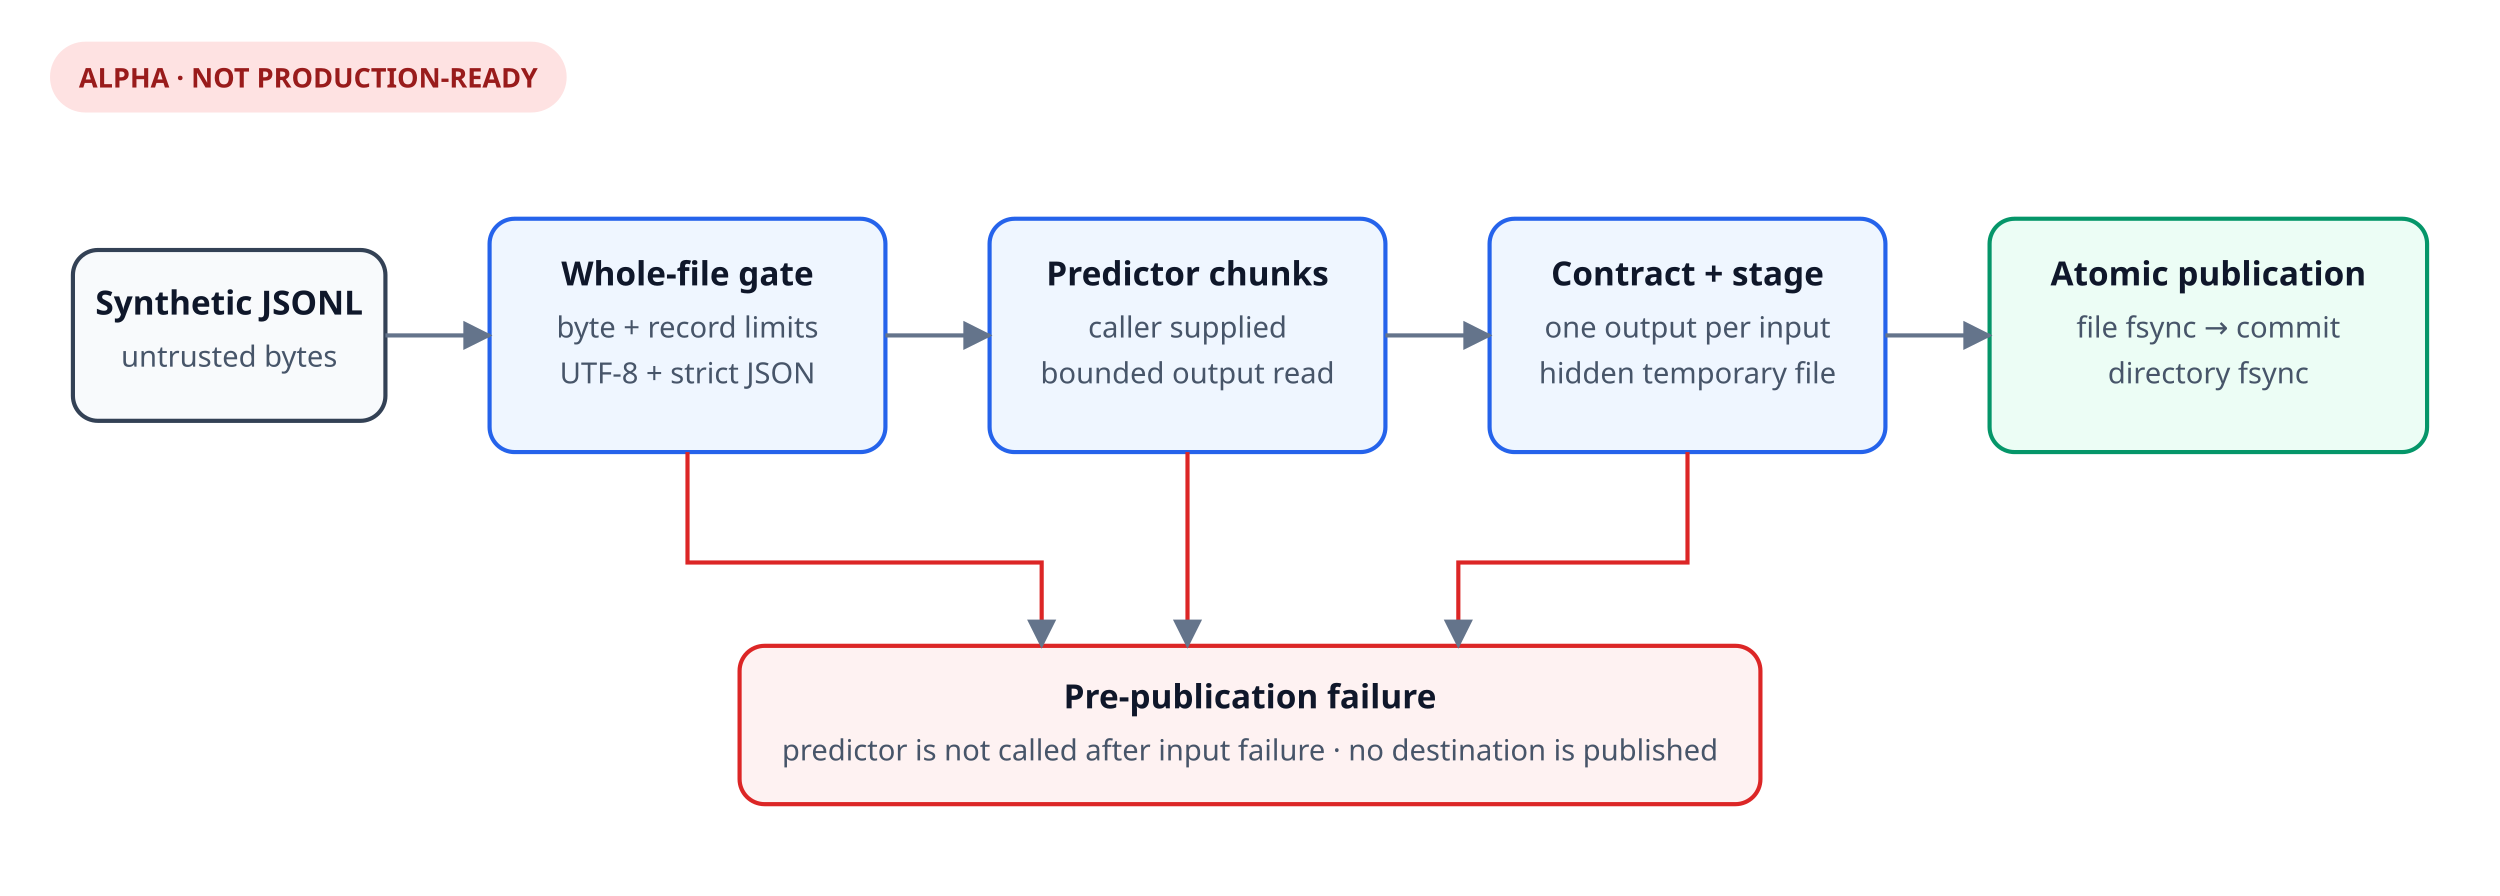
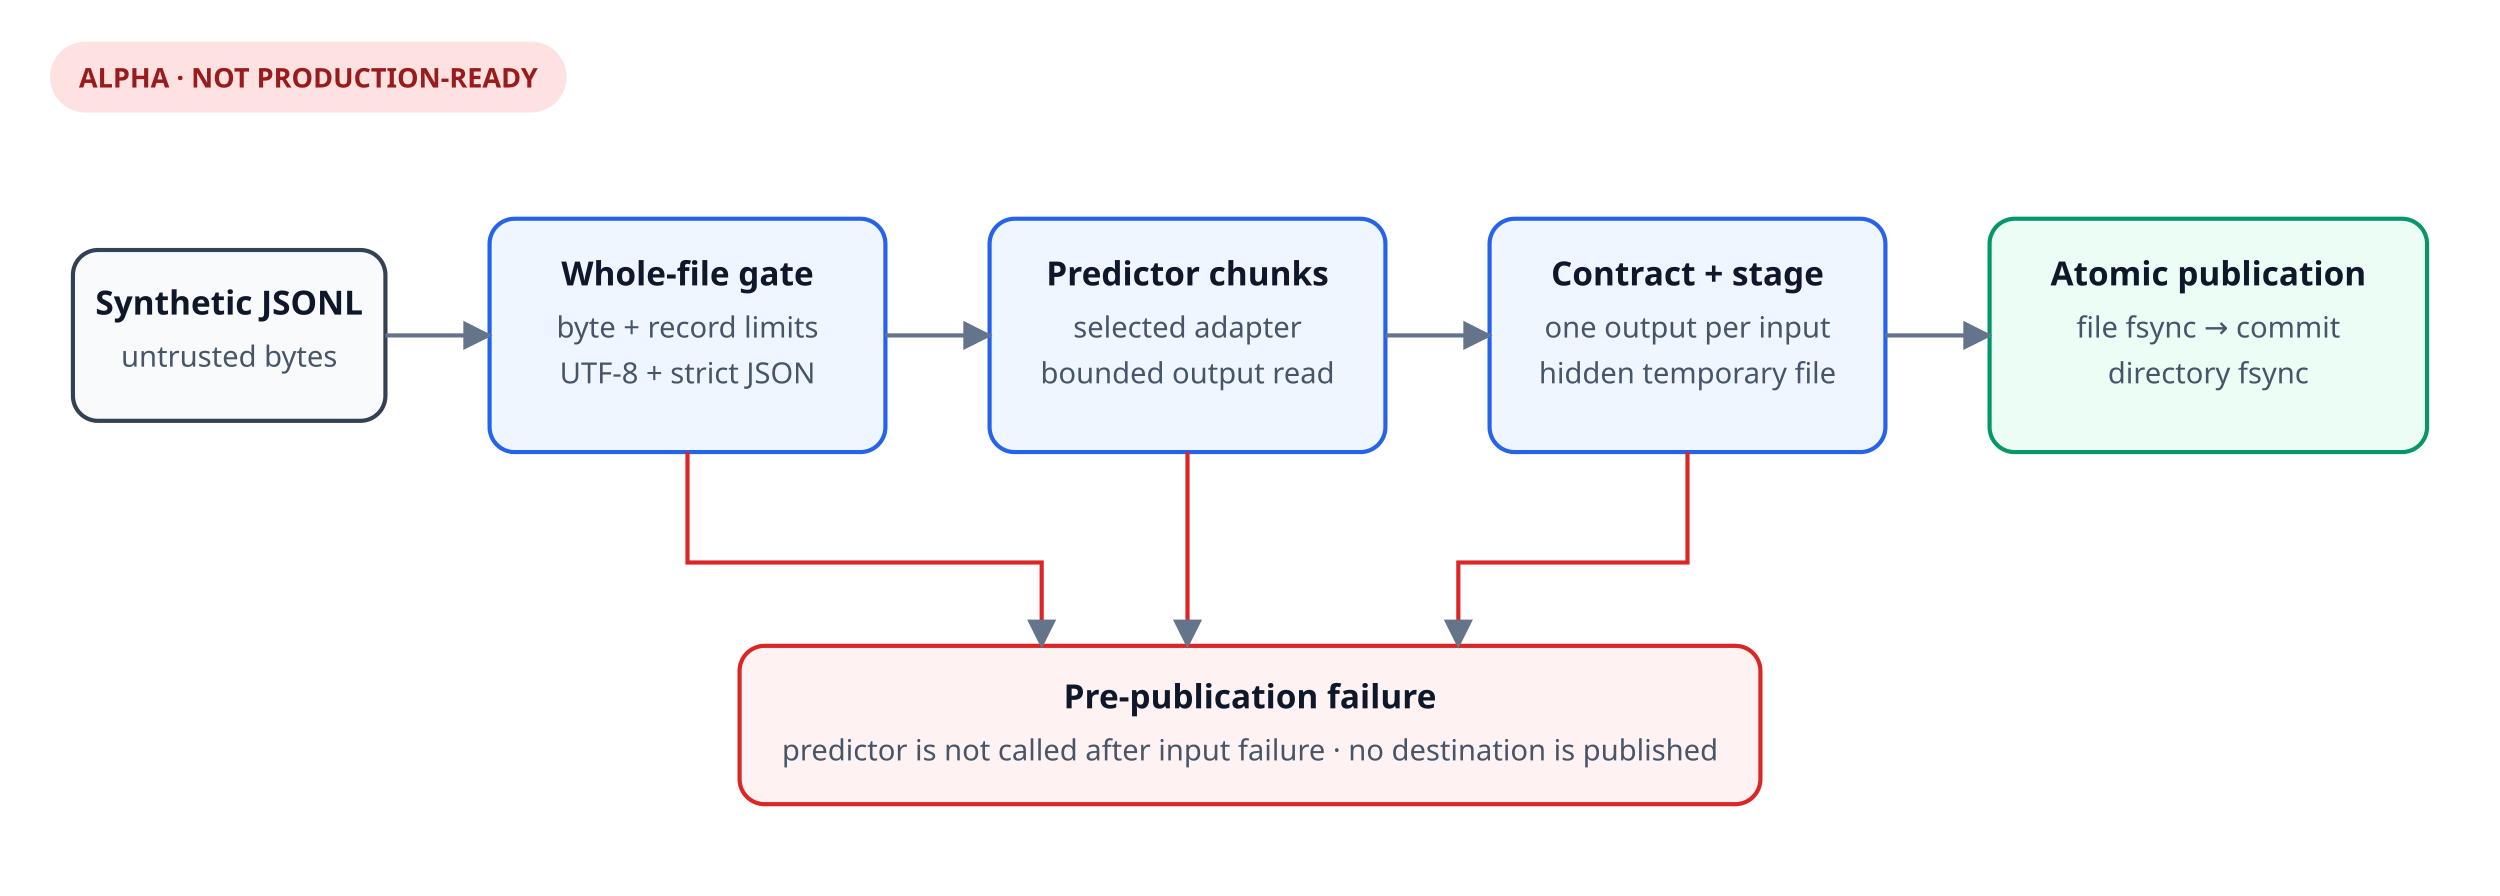
<svg xmlns="http://www.w3.org/2000/svg" width="1200" height="430" viewBox="0 0 1200 430" role="img" aria-labelledby="title desc">
  <defs>
    <marker id="arrow" viewBox="0 0 10 10" refX="9" refY="5" markerWidth="7" markerHeight="7" orient="auto-start-reverse">
      <path d="M 0 0 L 10 5 L 0 10 z" fill="#64748b" />
    </marker>
    <style>
      .box{fill:#f8fafc;stroke:#334155;stroke-width:2}.gate{fill:#eff6ff;stroke:#2563eb;stroke-width:2}.commit{fill:#ecfdf5;stroke:#059669;stroke-width:2}.failure{fill:#fef2f2;stroke:#dc2626;stroke-width:2}.line{fill:none;stroke:#64748b;stroke-width:2;marker-end:url(#arrow)}.fail-line{fill:none;stroke:#dc2626;stroke-width:2;marker-end:url(#arrow)}.label{font:600 16px system-ui,sans-serif;fill:#0f172a}.small{font:14px system-ui,sans-serif;fill:#475569}.badge{font:600 13px system-ui,sans-serif;fill:#991b1b}
    </style>
  </defs>
  <rect x="24" y="20" width="248" height="34" rx="17" fill="#fee2e2" />
  <text x="148" y="42" text-anchor="middle" class="badge">ALPHA · NOT PRODUCTION-READY</text>
  <rect x="35" y="120" width="150" height="82" rx="12" class="box" />
  <text x="110" y="151" text-anchor="middle" class="label">Synthetic JSONL</text>
  <text x="110" y="176" text-anchor="middle" class="small">untrusted bytes</text>
  <rect x="235" y="105" width="190" height="112" rx="12" class="gate" />
  <text x="330" y="137" text-anchor="middle" class="label">Whole-file gate</text>
  <text x="330" y="162" text-anchor="middle" class="small">byte + record limits</text>
  <text x="330" y="184" text-anchor="middle" class="small">UTF-8 + strict JSON</text>
  <rect x="475" y="105" width="190" height="112" rx="12" class="gate" />
  <text x="570" y="137" text-anchor="middle" class="label">Predictor chunks</text>
-   <text x="570" y="162" text-anchor="middle" class="small">caller supplied</text>
+   <text x="570" y="162" text-anchor="middle" class="small">selected adapter</text>
  <text x="570" y="184" text-anchor="middle" class="small">bounded output read</text>
  <rect x="715" y="105" width="190" height="112" rx="12" class="gate" />
  <text x="810" y="137" text-anchor="middle" class="label">Contract + stage</text>
  <text x="810" y="162" text-anchor="middle" class="small">one output per input</text>
  <text x="810" y="184" text-anchor="middle" class="small">hidden temporary file</text>
  <rect x="955" y="105" width="210" height="112" rx="12" class="commit" />
  <text x="1060" y="137" text-anchor="middle" class="label">Atomic publication</text>
  <text x="1060" y="162" text-anchor="middle" class="small">file fsync → commit</text>
  <text x="1060" y="184" text-anchor="middle" class="small">directory fsync</text>
  <path d="M185 161 H235" class="line" />
  <path d="M425 161 H475" class="line" />
  <path d="M665 161 H715" class="line" />
  <path d="M905 161 H955" class="line" />
  <rect x="355" y="310" width="490" height="76" rx="12" class="failure" />
  <text x="600" y="340" text-anchor="middle" class="label">Pre-publication failure</text>
  <text x="600" y="365" text-anchor="middle" class="small">predictor is not called after input failure · no destination is published</text>
  <path d="M330 217 V270 H500 V310" class="fail-line" />
  <path d="M570 217 V310" class="fail-line" />
  <path d="M810 217 V270 H700 V310" class="fail-line" />
</svg>
